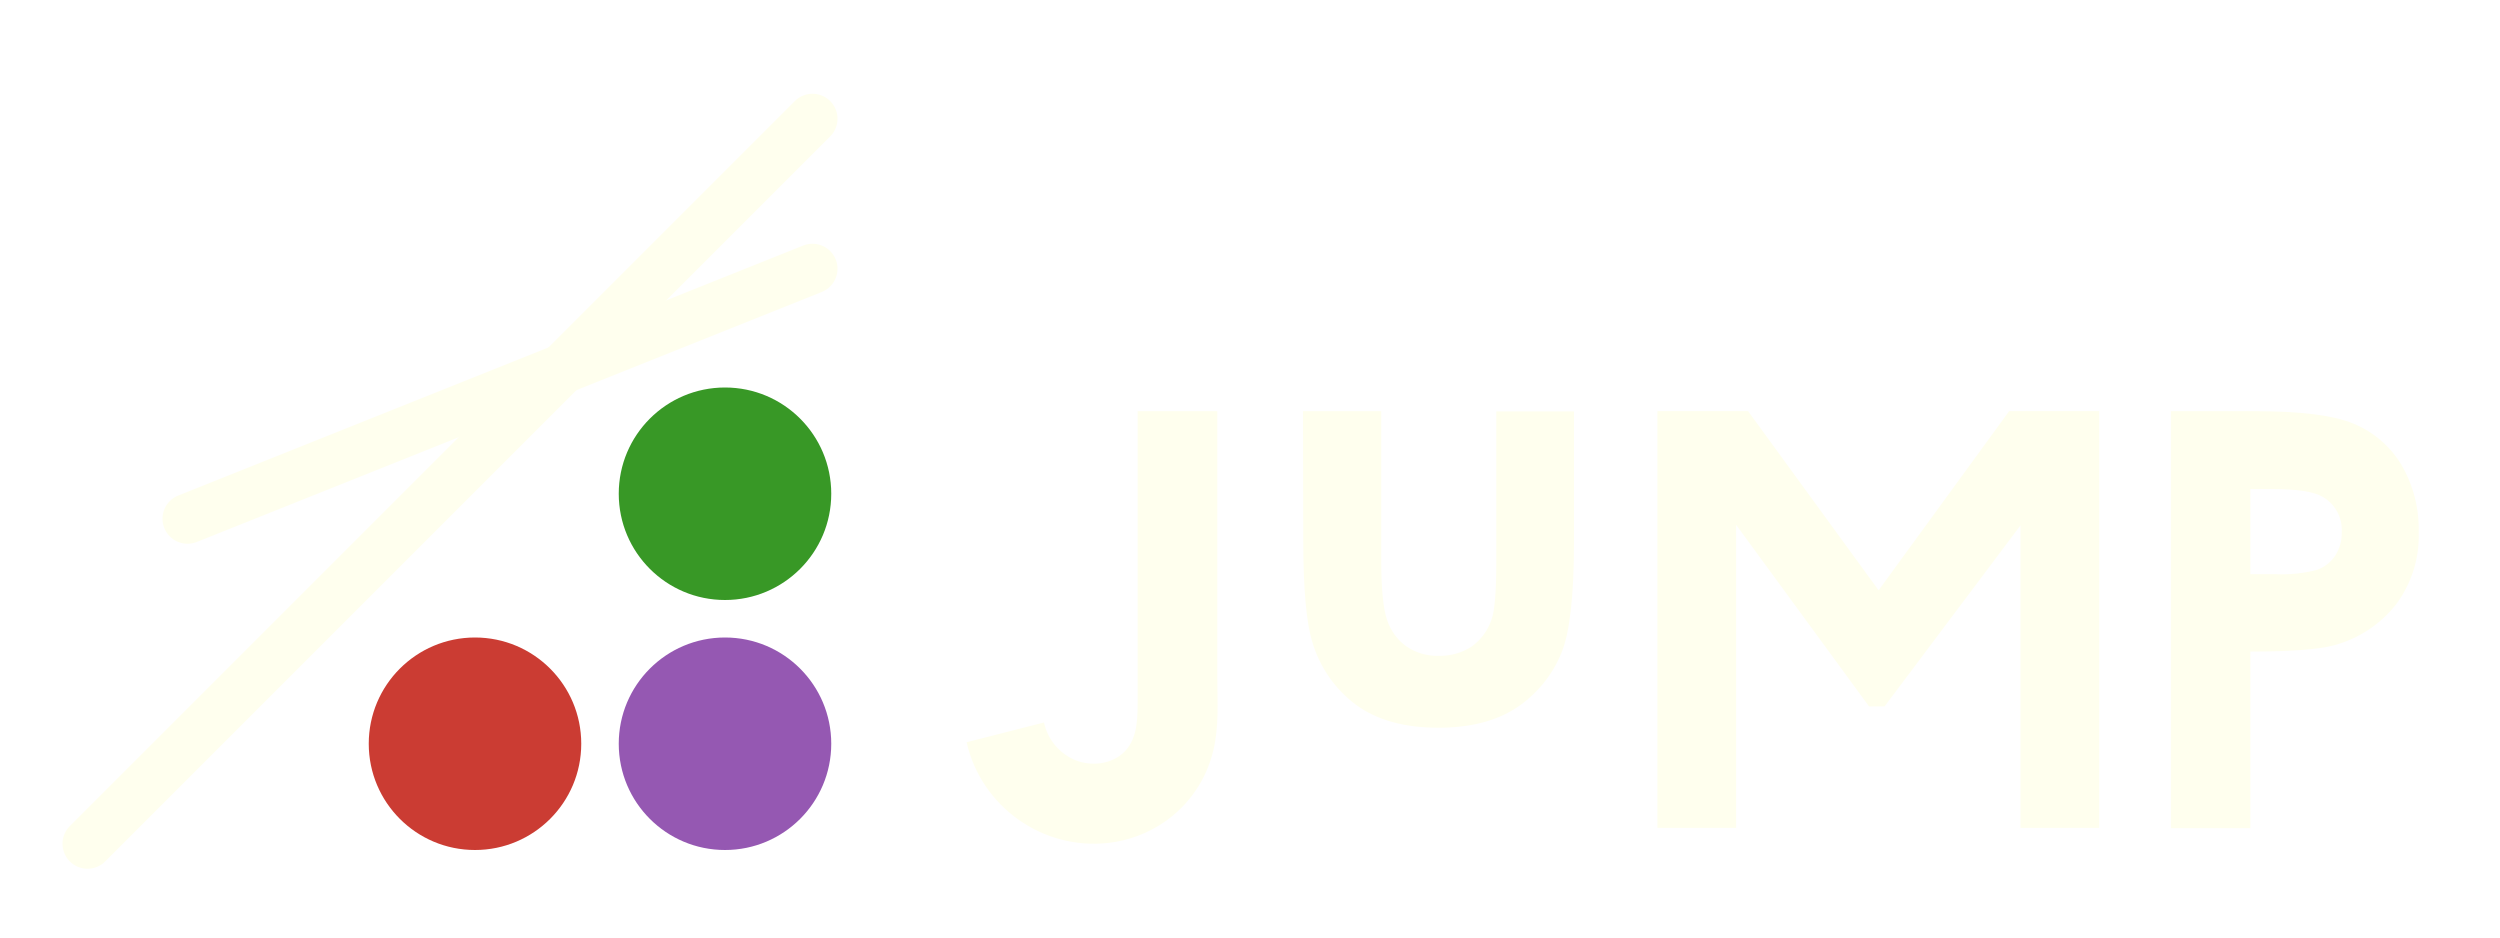
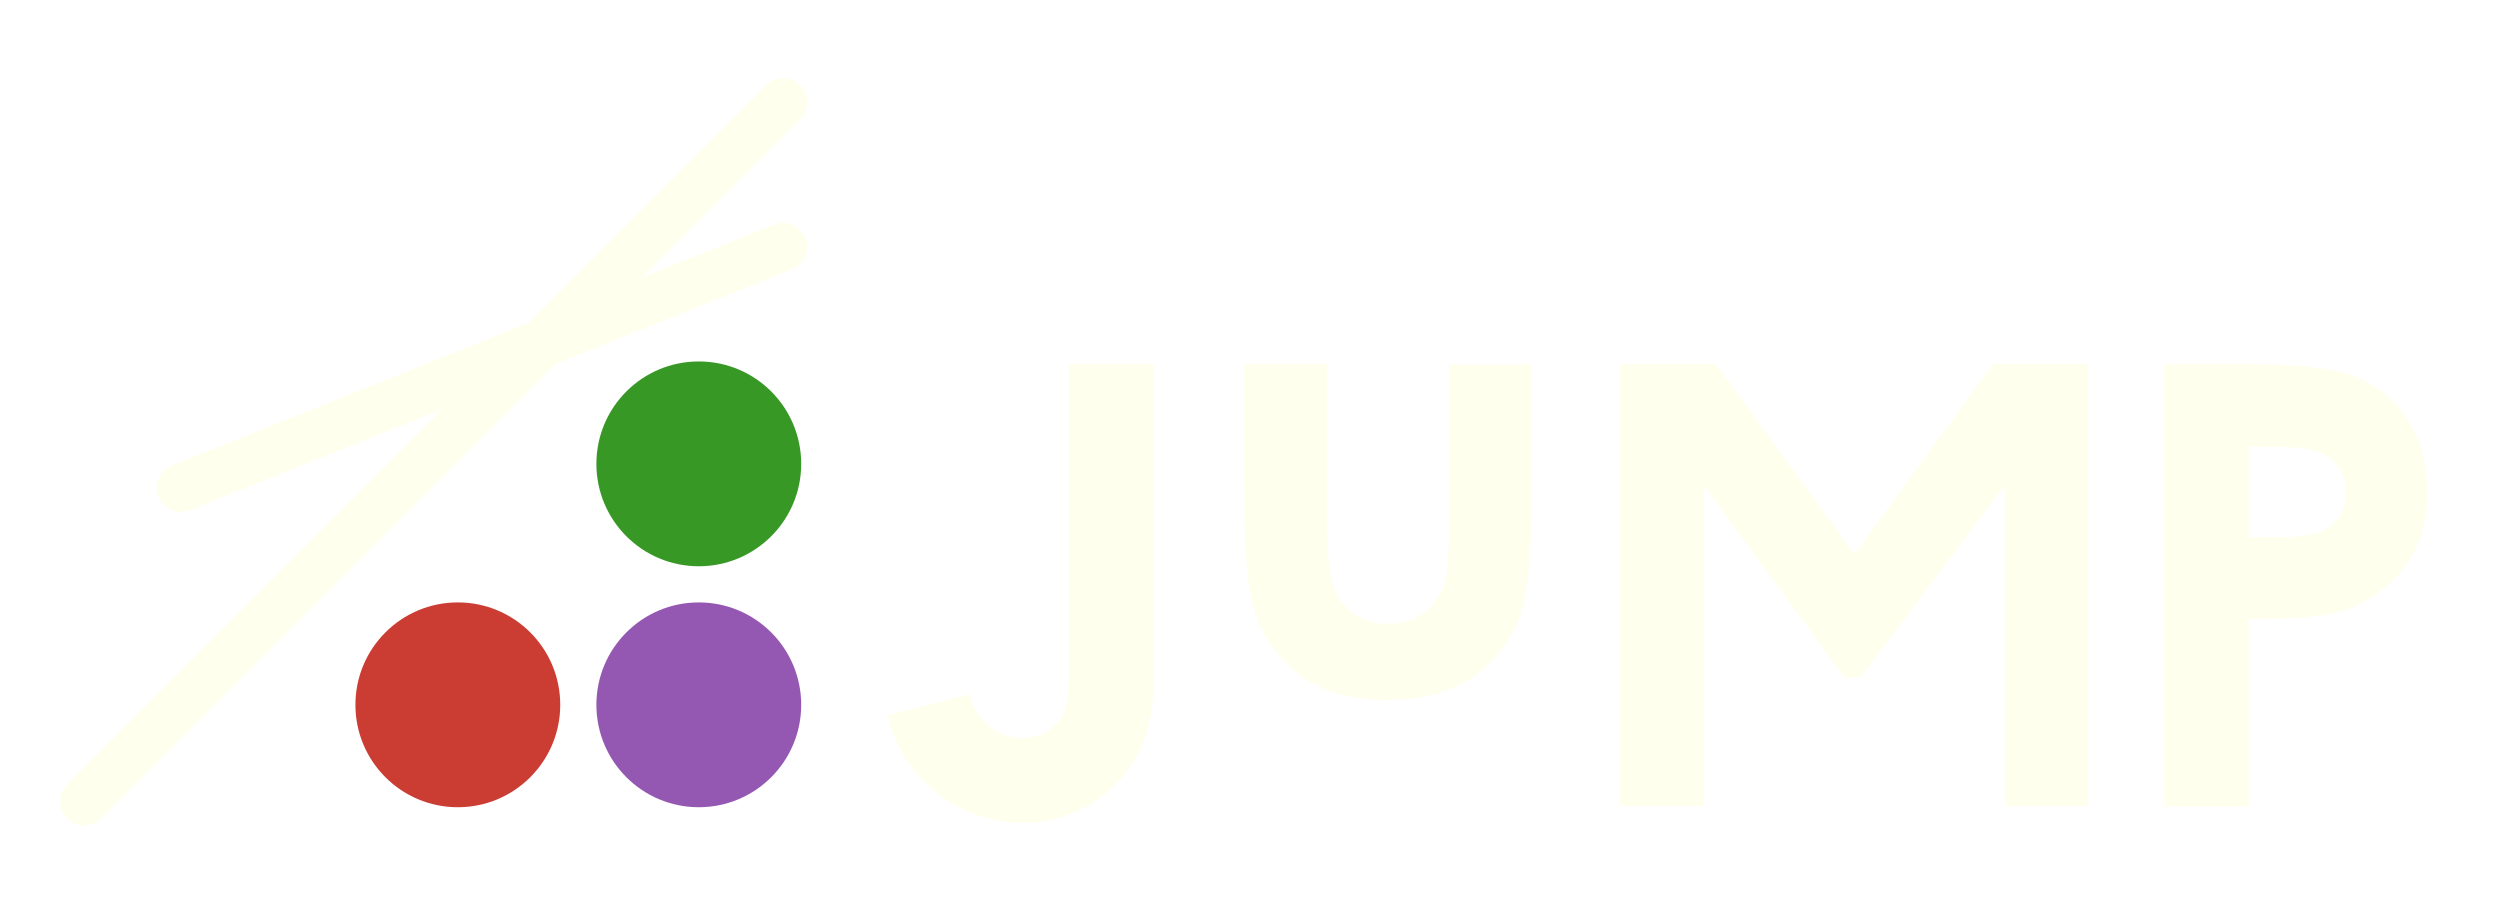
- <svg xmlns="http://www.w3.org/2000/svg" width="400pt" height="150pt" viewBox="0 0 400 150" version="1.1">
-   <g id="surface2101">
-     <path style="fill:none;stroke-width:8;stroke-linecap:round;stroke-linejoin:miter;stroke:rgb(100%,100%,93.333%);stroke-opacity:1;stroke-miterlimit:10;" d="M 30 83 L 130 43 " />
-     <path style="fill:none;stroke-width:8;stroke-linecap:round;stroke-linejoin:miter;stroke:rgb(100%,100%,93.333%);stroke-opacity:1;stroke-miterlimit:10;" d="M 14 135 L 130 19 " />
-     <path style=" stroke:none;fill-rule:nonzero;fill:rgb(79.6%,23.5%,20%);fill-opacity:1;" d="M 93 119 C 93 128.391 85.391 136 76 136 C 66.609 136 59 128.391 59 119 C 59 109.609 66.609 102 76 102 C 85.391 102 93 109.609 93 119 " />
-     <path style=" stroke:none;fill-rule:nonzero;fill:rgb(22%,59.6%,14.9%);fill-opacity:1;" d="M 133 79 C 133 88.391 125.391 96 116 96 C 106.609 96 99 88.391 99 79 C 99 69.609 106.609 62 116 62 C 125.391 62 133 69.609 133 79 " />
-     <path style=" stroke:none;fill-rule:nonzero;fill:rgb(58.4%,34.5%,69.8%);fill-opacity:1;" d="M 133 119 C 133 128.391 125.391 136 116 136 C 106.609 136 99 128.391 99 119 C 99 109.609 106.609 102 116 102 C 125.391 102 133 109.609 133 119 " />
-     <path style=" stroke:none;fill-rule:nonzero;fill:rgb(100%,100%,93.333%);fill-opacity:1;" d="M 182.02 65.789 L 194.77 65.789 L 194.77 108.617 C 194.77 112.48 195.059 116.328 194.117 120.117 C 193.023 124.715 190.273 128.746 186.398 131.449 C 183.707 133.324 180.59 134.5 177.328 134.867 C 166.824 136.055 156.996 129.07 154.656 118.758 L 167.039 115.598 C 167.633 118.363 169.574 120.656 172.207 121.688 C 173.379 122.125 174.637 122.277 175.879 122.141 C 177.023 122.02 178.121 121.621 179.078 120.98 C 181.848 119.051 182.02 115.641 182.02 112.641 Z M 208.477 65.789 L 220.996 65.789 L 220.996 89.598 C 220.996 94.211 221.309 97.438 221.949 99.23 C 222.504 100.91 223.574 102.379 225.008 103.418 C 226.539 104.461 228.359 104.988 230.207 104.93 C 232.062 104.98 233.891 104.469 235.449 103.461 C 236.949 102.391 238.07 100.867 238.648 99.117 C 239.156 97.699 239.406 94.66 239.406 90 L 239.406 65.82 L 251.84 65.82 L 251.84 86.738 C 251.84 95.348 251.148 101.258 249.84 104.43 C 248.363 108.078 245.801 111.184 242.496 113.328 C 239.258 115.402 235.145 116.438 230.156 116.438 C 224.738 116.438 220.363 115.234 217.027 112.82 C 213.629 110.312 211.148 106.754 209.969 102.699 C 209.027 99.699 208.52 94.258 208.52 86.379 Z M 323.277 132.461 L 335.867 132.461 L 335.867 65.777 L 321.469 65.777 L 300.578 94.449 L 279.688 65.777 L 265.188 65.777 L 265.188 132.461 L 277.777 132.461 L 277.777 83.969 L 299.047 113.027 L 301.527 113.027 L 323.277 84.059 Z M 347.348 65.789 L 360.809 65.789 C 368.141 65.789 373.395 66.457 376.566 67.789 C 379.746 69.094 382.422 71.387 384.199 74.328 C 386.121 77.598 387.09 81.34 386.988 85.129 C 387.137 89.301 385.848 93.402 383.34 96.738 C 380.824 99.922 377.348 102.203 373.43 103.25 C 370.988 103.914 366.531 104.25 360.059 104.25 L 360.059 132.508 L 347.348 132.508 Z M 360.059 91.867 L 364.059 91.867 C 366.289 91.973 368.523 91.746 370.688 91.188 C 371.879 90.777 372.902 89.984 373.609 88.938 C 374.348 87.816 374.719 86.492 374.68 85.148 C 374.816 82.863 373.652 80.688 371.68 79.527 C 370.258 78.66 367.566 78.25 363.629 78.25 L 360.059 78.25 Z M 360.059 91.867 " />
+ <svg xmlns="http://www.w3.org/2000/svg" width="415pt" height="150pt" viewBox="0 0 415 150" version="1.1">
+   <g id="surface21">
+     <path style="fill:none;stroke-width:8;stroke-linecap:round;stroke-linejoin:miter;stroke:rgb(100%,100%,93.333%);stroke-opacity:1;stroke-miterlimit:10;" d="M 30 81 L 130 41 " />
+     <path style="fill:none;stroke-width:8;stroke-linecap:round;stroke-linejoin:miter;stroke:rgb(100%,100%,93.333%);stroke-opacity:1;stroke-miterlimit:10;" d="M 14 133 L 130 17 " />
+     <path style=" stroke:none;fill-rule:nonzero;fill:rgb(79.6%,23.5%,20%);fill-opacity:1;" d="M 93 117 C 93 126.391 85.391 134 76 134 C 66.609 134 59 126.391 59 117 C 59 107.609 66.609 100 76 100 C 85.391 100 93 107.609 93 117 " />
+     <path style=" stroke:none;fill-rule:nonzero;fill:rgb(22%,59.6%,14.9%);fill-opacity:1;" d="M 133 77 C 133 86.391 125.391 94 116 94 C 106.609 94 99 86.391 99 77 C 99 67.609 106.609 60 116 60 C 125.391 60 133 67.609 133 77 " />
+     <path style=" stroke:none;fill-rule:nonzero;fill:rgb(58.4%,34.5%,69.8%);fill-opacity:1;" d="M 133 117 C 133 126.391 125.391 134 116 134 C 106.609 134 99 126.391 99 117 C 99 107.609 106.609 100 116 100 C 125.391 100 133 107.609 133 117 " />
+     <path style=" stroke:none;fill-rule:nonzero;fill:rgb(100%,100%,93.333%);fill-opacity:1;" d="M 177.418 60.469 L 191.445 60.469 L 191.445 107.582 C 191.445 111.828 191.766 116.062 190.73 120.23 C 189.523 125.285 186.5 129.723 182.238 132.695 C 179.277 134.758 175.848 136.051 172.262 136.457 C 160.707 137.758 149.895 130.078 147.324 118.734 L 160.941 115.258 C 161.594 118.301 163.734 120.82 166.629 121.957 C 167.918 122.438 169.301 122.605 170.664 122.453 C 171.926 122.32 173.133 121.883 174.188 121.176 C 177.234 119.055 177.418 115.305 177.418 112.004 Z M 206.527 60.469 L 220.297 60.469 L 220.297 86.66 C 220.297 91.73 220.641 95.281 221.344 97.25 C 221.953 99.102 223.133 100.715 224.707 101.859 C 226.391 103.004 228.395 103.586 230.43 103.523 C 232.469 103.582 234.48 103.016 236.191 101.906 C 237.844 100.727 239.078 99.055 239.711 97.133 C 240.27 95.57 240.547 92.227 240.547 87.098 L 240.547 60.5 L 254.223 60.5 L 254.223 83.512 C 254.223 92.984 253.461 99.484 252.023 102.973 C 250.398 106.984 247.578 110.402 243.949 112.762 C 240.383 115.043 235.859 116.184 230.375 116.184 C 224.41 116.184 219.598 114.855 215.93 112.199 C 212.191 109.441 209.465 105.531 208.164 101.07 C 207.129 97.77 206.57 91.785 206.57 83.117 Z M 332.805 133.805 L 346.656 133.805 L 346.656 60.457 L 330.816 60.457 L 307.836 91.992 L 284.855 60.457 L 268.906 60.457 L 268.906 133.805 L 282.754 133.805 L 282.754 80.465 L 306.152 112.434 L 308.879 112.434 L 332.805 80.566 Z M 359.281 60.469 L 374.09 60.469 C 382.156 60.469 387.934 61.203 391.426 62.668 C 394.922 64.102 397.867 66.625 399.816 69.863 C 401.934 73.457 403 77.574 402.887 81.742 C 403.051 86.332 401.633 90.844 398.871 94.512 C 396.105 98.012 392.281 100.523 387.973 101.676 C 385.285 102.406 380.383 102.773 373.266 102.773 L 373.266 133.859 L 359.281 133.859 Z M 373.266 89.156 L 377.664 89.156 C 380.117 89.27 382.578 89.02 384.957 88.406 C 386.266 87.953 387.395 87.086 388.168 85.934 C 388.98 84.699 389.391 83.242 389.348 81.766 C 389.496 79.25 388.219 76.855 386.047 75.582 C 384.484 74.625 381.523 74.176 377.191 74.176 L 373.266 74.176 Z M 373.266 89.156 " />
  </g>
</svg>
